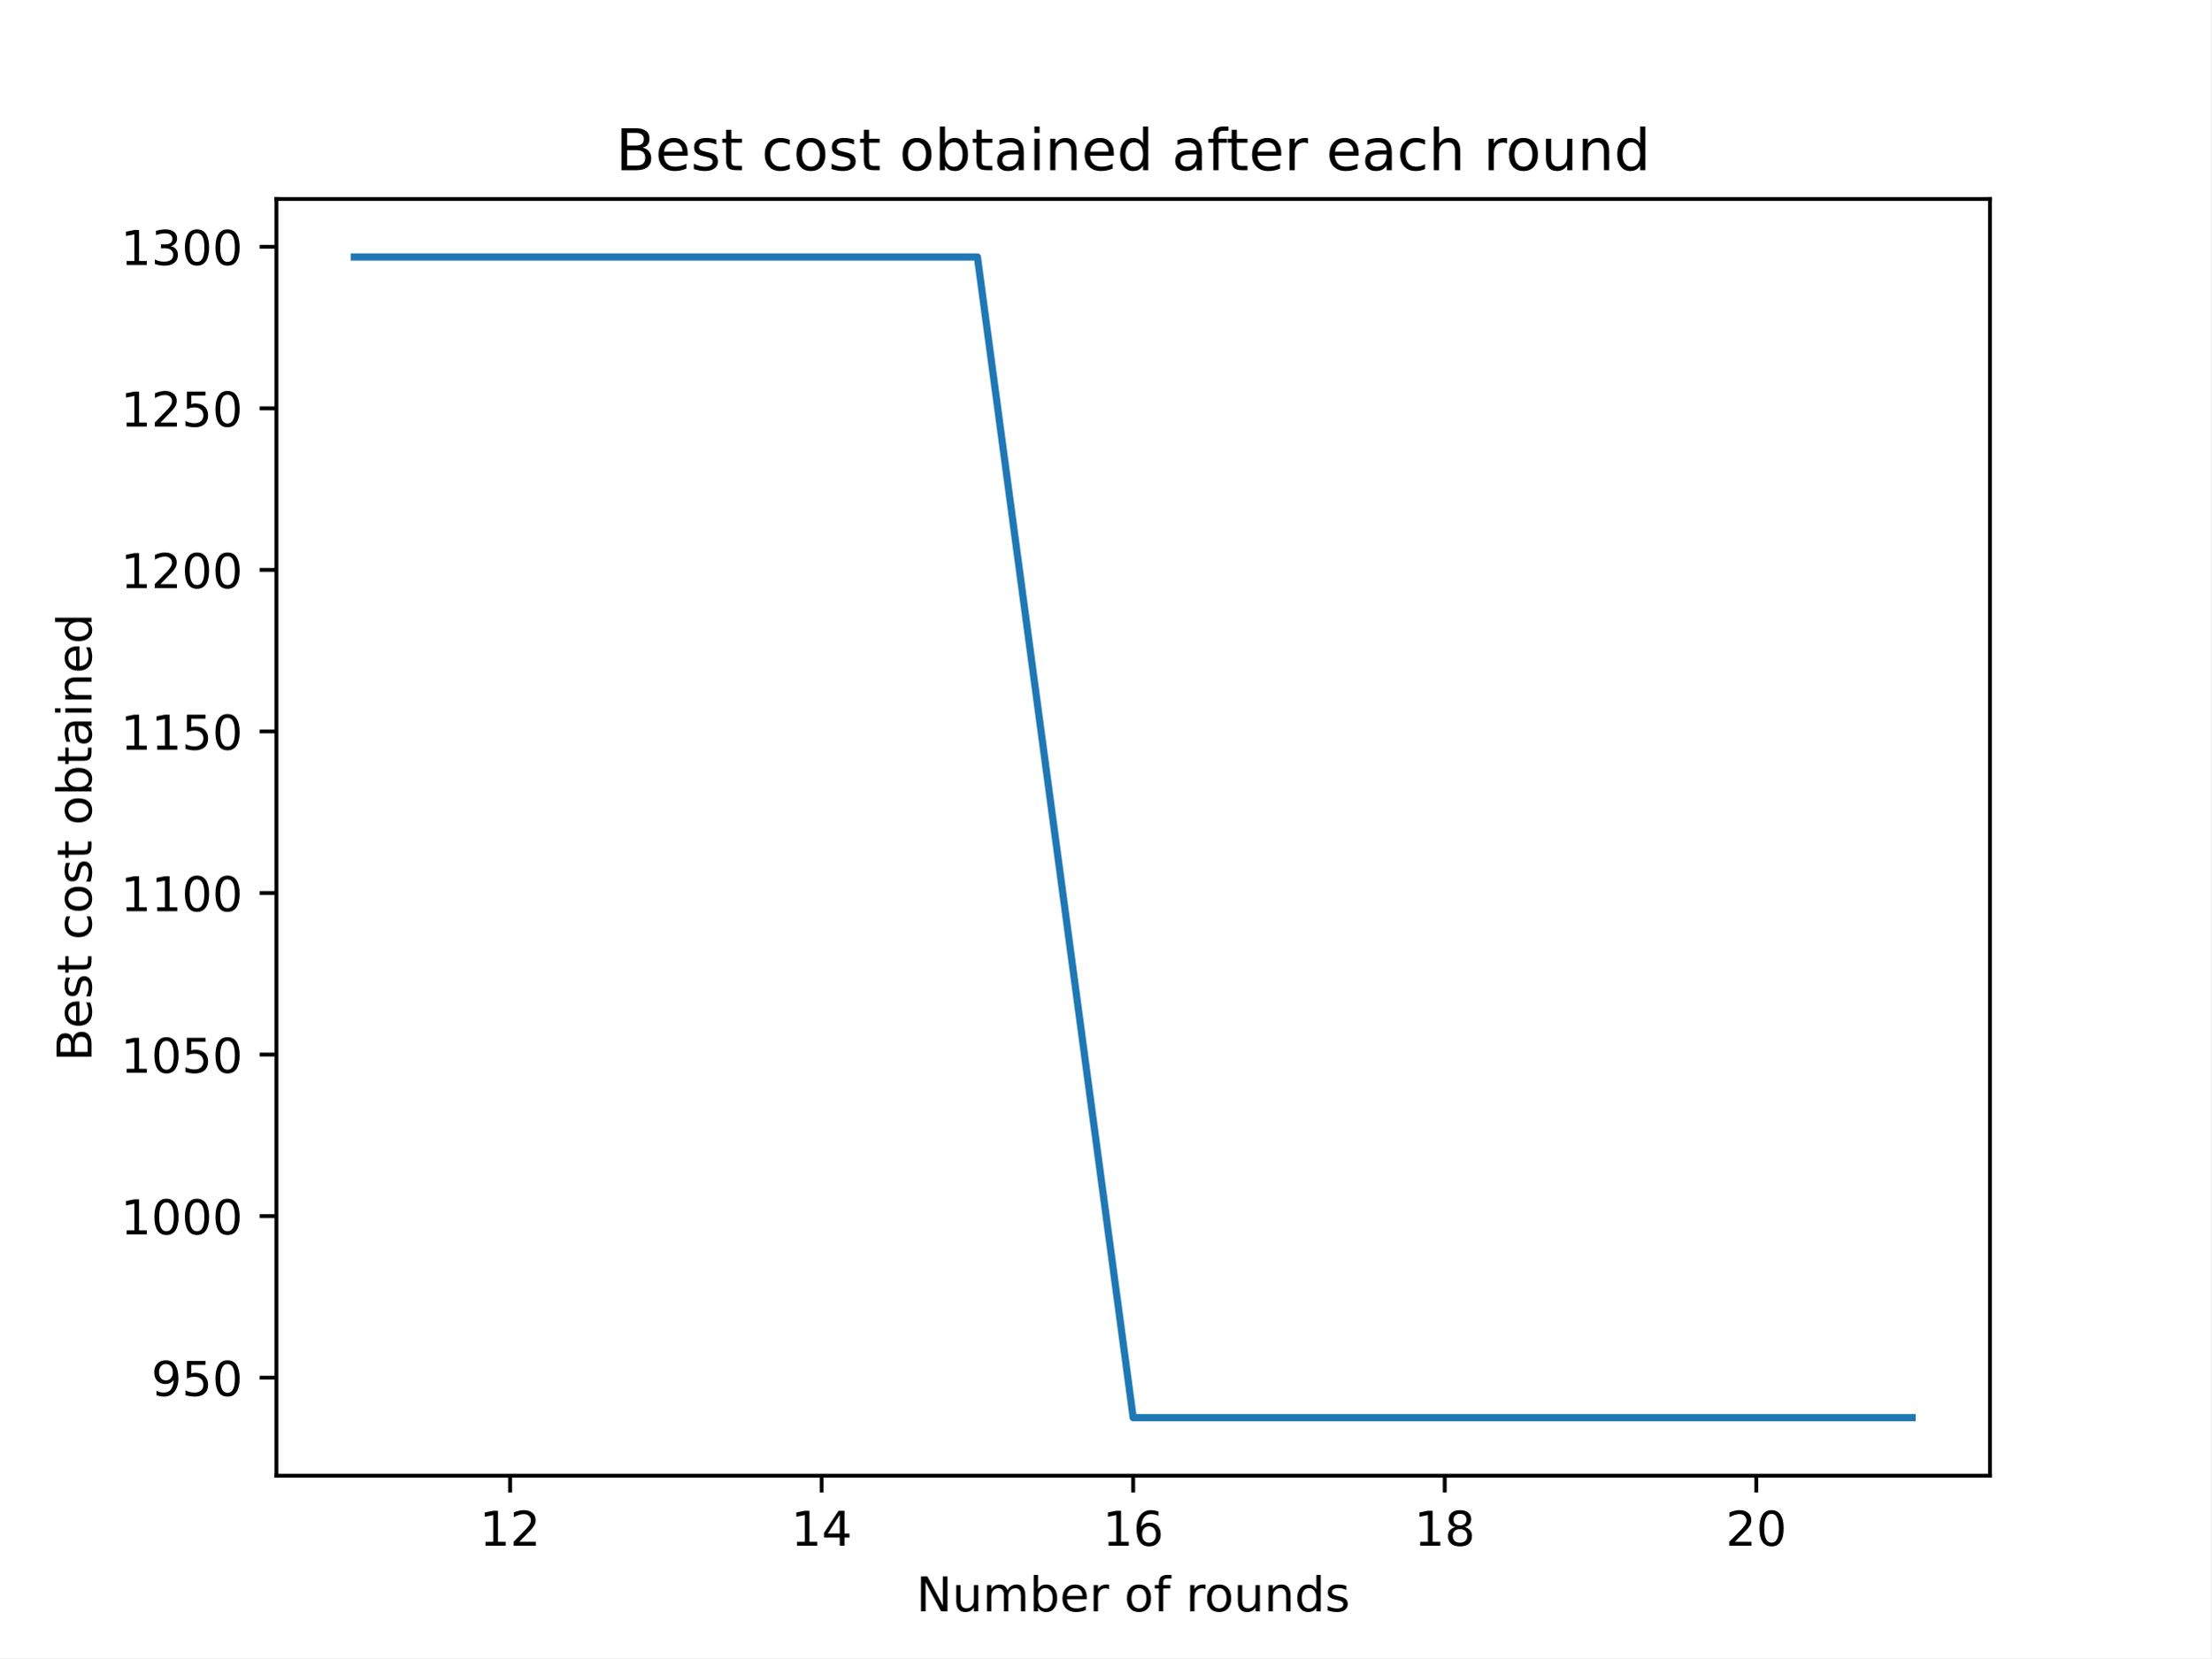
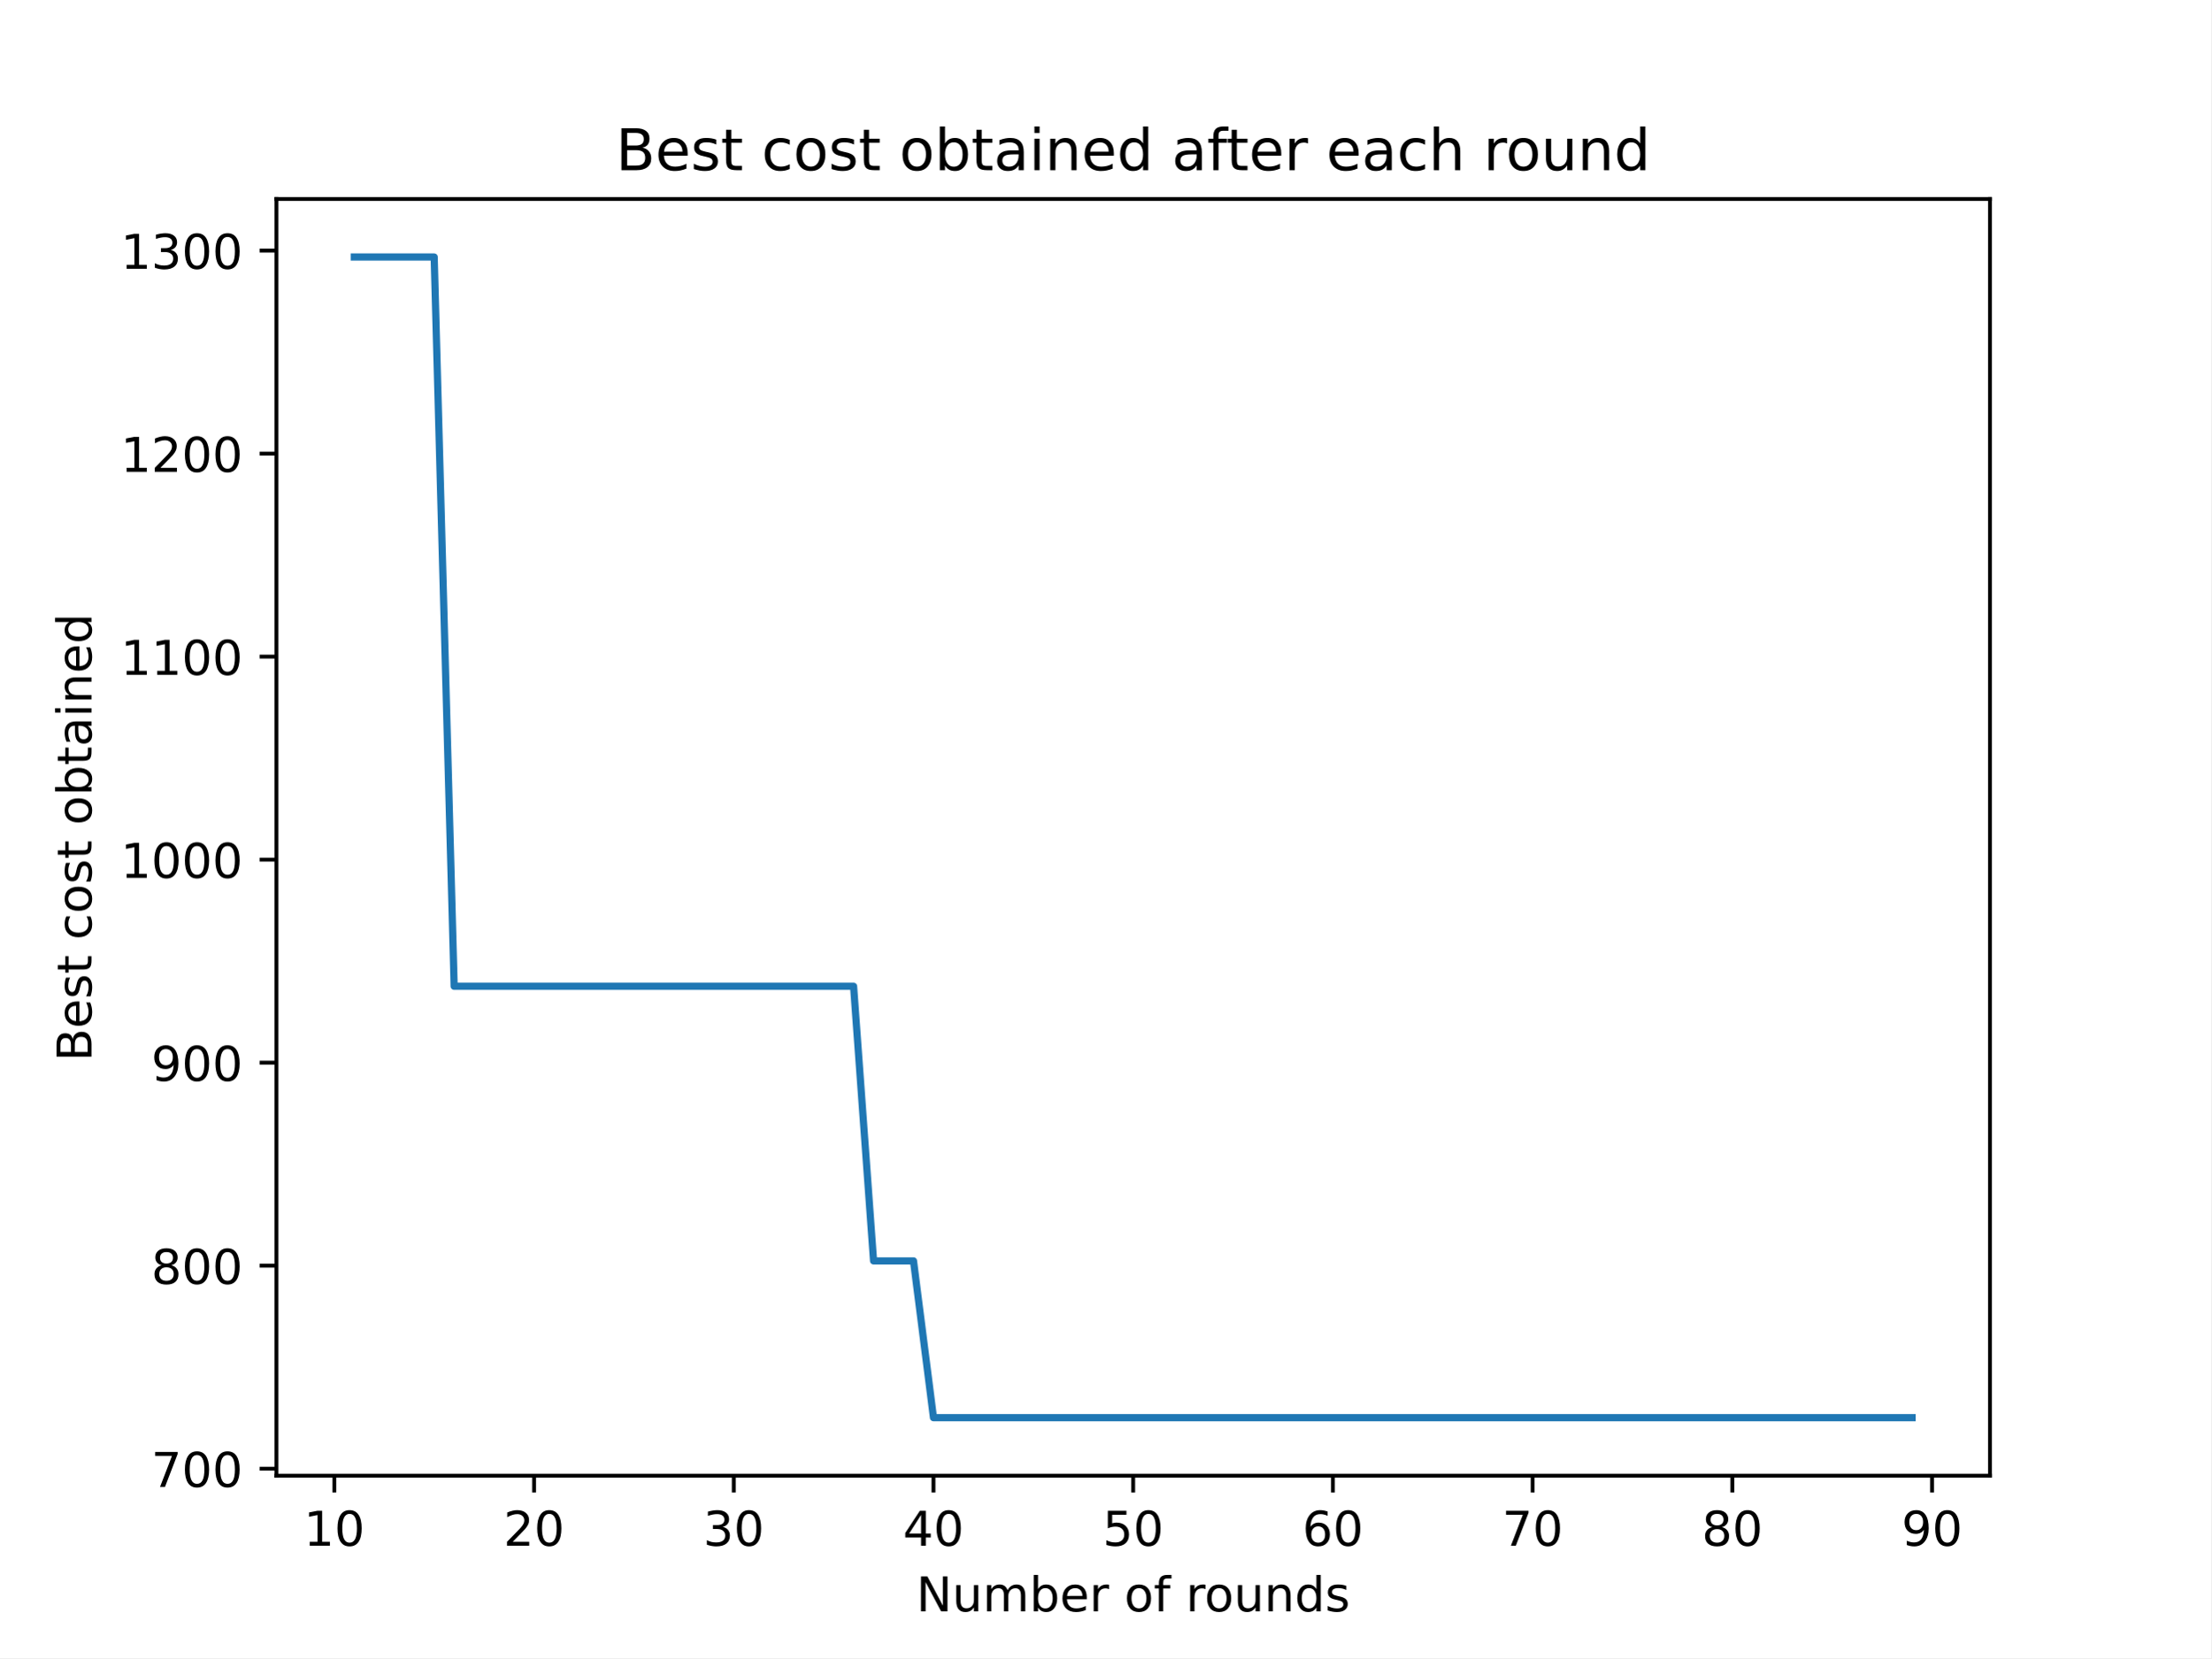
<svg xmlns="http://www.w3.org/2000/svg" xmlns:xlink="http://www.w3.org/1999/xlink" height="345.6pt" version="1.1" viewBox="0 0 460.8 345.6" width="460.8pt">
  <defs>
    <style type="text/css">*{stroke-linecap:butt;stroke-linejoin:round;}</style>
  </defs>
  <g id="figure_1">
    <g id="patch_1">
      <path d="M 0 345.6  L 460.8 345.6  L 460.8 0  L 0 0  z " style="fill:#ffffff;" />
    </g>
    <g id="axes_1">
      <g id="patch_2">
        <path d="M 57.6 307.584  L 414.72 307.584  L 414.72 41.472  L 57.6 41.472  z " style="fill:#ffffff;" />
      </g>
      <g id="matplotlib.axis_1">
        <g id="xtick_1">
          <g id="line2d_1">
            <defs>
-               <path d="M 0 0  L 0 3.5  " id="mdb163d922f" style="stroke:#000000;stroke-width:0.8;" />
+               <path d="M 0 0  L 0 3.5  " id="mf03b9553fa" style="stroke:#000000;stroke-width:0.8;" />
            </defs>
            <g>
-               <use style="stroke:#000000;stroke-width:0.8;" x="106.298" xlink:href="#mdb163d922f" y="307.584" />
+               <use style="stroke:#000000;stroke-width:0.8;" x="69.67" xlink:href="#mf03b9553fa" y="307.584" />
            </g>
          </g>
          <g id="text_1">
-             <g transform="translate(99.93568 322.1824)scale(0.1 -0.1)">
+             <g transform="translate(63.30799 322.1824)scale(0.1 -0.1)">
              <defs>
                <path d="M 12.406 8.297  L 28.516 8.297  L 28.516 63.922  L 10.984 60.406  L 10.984 69.391  L 28.422 72.906  L 38.281 72.906  L 38.281 8.297  L 54.391 8.297  L 54.391 0  L 12.406 0  z " id="DejaVuSans-49" />
-                 <path d="M 19.188 8.297  L 53.609 8.297  L 53.609 0  L 7.328 0  L 7.328 8.297  Q 12.938 14.109 22.625 23.891  Q 32.328 33.688 34.812 36.531  Q 39.547 41.844 41.422 45.531  Q 43.312 49.219 43.312 52.781  Q 43.312 58.594 39.234 62.25  Q 35.156 65.922 28.609 65.922  Q 23.969 65.922 18.812 64.312  Q 13.672 62.703 7.812 59.422  L 7.812 69.391  Q 13.766 71.781 18.938 73  Q 24.125 74.219 28.422 74.219  Q 39.75 74.219 46.484 68.547  Q 53.219 62.891 53.219 53.422  Q 53.219 48.922 51.531 44.891  Q 49.859 40.875 45.406 35.406  Q 44.188 33.984 37.641 27.219  Q 31.109 20.453 19.188 8.297  z " id="DejaVuSans-50" />
-               </defs>
-               <use xlink:href="#DejaVuSans-49" />
-               <use x="63.623" xlink:href="#DejaVuSans-50" />
+                 <path d="M 31.781 66.406  Q 24.172 66.406 20.328 58.906  Q 16.5 51.422 16.5 36.375  Q 16.5 21.391 20.328 13.891  Q 24.172 6.391 31.781 6.391  Q 39.453 6.391 43.281 13.891  Q 47.125 21.391 47.125 36.375  Q 47.125 51.422 43.281 58.906  Q 39.453 66.406 31.781 66.406  z M 31.781 74.219  Q 44.047 74.219 50.516 64.516  Q 56.984 54.828 56.984 36.375  Q 56.984 17.969 50.516 8.266  Q 44.047 -1.422 31.781 -1.422  Q 19.531 -1.422 13.062 8.266  Q 6.594 17.969 6.594 36.375  Q 6.594 54.828 13.062 64.516  Q 19.531 74.219 31.781 74.219  z " id="DejaVuSans-48" />
+               </defs>
+               <use xlink:href="#DejaVuSans-49" />
+               <use x="63.623" xlink:href="#DejaVuSans-48" />
            </g>
          </g>
        </g>
        <g id="xtick_2">
          <g id="line2d_2">
            <g>
-               <use style="stroke:#000000;stroke-width:0.8;" x="171.229" xlink:href="#mdb163d922f" y="307.584" />
+               <use style="stroke:#000000;stroke-width:0.8;" x="111.293" xlink:href="#mf03b9553fa" y="307.584" />
            </g>
          </g>
          <g id="text_2">
-             <g transform="translate(164.8666 322.1824)scale(0.1 -0.1)">
-               <defs>
-                 <path d="M 37.797 64.312  L 12.891 25.391  L 37.797 25.391  z M 35.203 72.906  L 47.609 72.906  L 47.609 25.391  L 58.016 25.391  L 58.016 17.188  L 47.609 17.188  L 47.609 0  L 37.797 0  L 37.797 17.188  L 4.891 17.188  L 4.891 26.703  z " id="DejaVuSans-52" />
-               </defs>
-               <use xlink:href="#DejaVuSans-49" />
-               <use x="63.623" xlink:href="#DejaVuSans-52" />
+             <g transform="translate(104.9304 322.1824)scale(0.1 -0.1)">
+               <defs>
+                 <path d="M 19.188 8.297  L 53.609 8.297  L 53.609 0  L 7.328 0  L 7.328 8.297  Q 12.938 14.109 22.625 23.891  Q 32.328 33.688 34.812 36.531  Q 39.547 41.844 41.422 45.531  Q 43.312 49.219 43.312 52.781  Q 43.312 58.594 39.234 62.25  Q 35.156 65.922 28.609 65.922  Q 23.969 65.922 18.812 64.312  Q 13.672 62.703 7.812 59.422  L 7.812 69.391  Q 13.766 71.781 18.938 73  Q 24.125 74.219 28.422 74.219  Q 39.75 74.219 46.484 68.547  Q 53.219 62.891 53.219 53.422  Q 53.219 48.922 51.531 44.891  Q 49.859 40.875 45.406 35.406  Q 44.188 33.984 37.641 27.219  Q 31.109 20.453 19.188 8.297  z " id="DejaVuSans-50" />
+               </defs>
+               <use xlink:href="#DejaVuSans-50" />
+               <use x="63.623" xlink:href="#DejaVuSans-48" />
            </g>
          </g>
        </g>
        <g id="xtick_3">
          <g id="line2d_3">
            <g>
-               <use style="stroke:#000000;stroke-width:0.8;" x="236.16" xlink:href="#mdb163d922f" y="307.584" />
+               <use style="stroke:#000000;stroke-width:0.8;" x="152.915" xlink:href="#mf03b9553fa" y="307.584" />
            </g>
          </g>
          <g id="text_3">
-             <g transform="translate(229.7975 322.1824)scale(0.1 -0.1)">
-               <defs>
-                 <path d="M 33.016 40.375  Q 26.375 40.375 22.484 35.828  Q 18.609 31.297 18.609 23.391  Q 18.609 15.531 22.484 10.953  Q 26.375 6.391 33.016 6.391  Q 39.656 6.391 43.531 10.953  Q 47.406 15.531 47.406 23.391  Q 47.406 31.297 43.531 35.828  Q 39.656 40.375 33.016 40.375  z M 52.594 71.297  L 52.594 62.312  Q 48.875 64.062 45.094 64.984  Q 41.312 65.922 37.594 65.922  Q 27.828 65.922 22.672 59.328  Q 17.531 52.734 16.797 39.406  Q 19.672 43.656 24.016 45.922  Q 28.375 48.188 33.594 48.188  Q 44.578 48.188 50.953 41.516  Q 57.328 34.859 57.328 23.391  Q 57.328 12.156 50.688 5.359  Q 44.047 -1.422 33.016 -1.422  Q 20.359 -1.422 13.672 8.266  Q 6.984 17.969 6.984 36.375  Q 6.984 53.656 15.188 63.938  Q 23.391 74.219 37.203 74.219  Q 40.922 74.219 44.703 73.484  Q 48.484 72.75 52.594 71.297  z " id="DejaVuSans-54" />
-               </defs>
-               <use xlink:href="#DejaVuSans-49" />
-               <use x="63.623" xlink:href="#DejaVuSans-54" />
+             <g transform="translate(146.5527 322.1824)scale(0.1 -0.1)">
+               <defs>
+                 <path d="M 40.578 39.312  Q 47.656 37.797 51.625 33  Q 55.609 28.219 55.609 21.188  Q 55.609 10.406 48.188 4.484  Q 40.766 -1.422 27.094 -1.422  Q 22.516 -1.422 17.656 -0.516  Q 12.797 0.391 7.625 2.203  L 7.625 11.719  Q 11.719 9.328 16.594 8.109  Q 21.484 6.891 26.812 6.891  Q 36.078 6.891 40.938 10.547  Q 45.797 14.203 45.797 21.188  Q 45.797 27.641 41.281 31.266  Q 36.766 34.906 28.719 34.906  L 20.219 34.906  L 20.219 43.016  L 29.109 43.016  Q 36.375 43.016 40.234 45.922  Q 44.094 48.828 44.094 54.297  Q 44.094 59.906 40.109 62.906  Q 36.141 65.922 28.719 65.922  Q 24.656 65.922 20.016 65.031  Q 15.375 64.156 9.812 62.312  L 9.812 71.094  Q 15.438 72.656 20.344 73.438  Q 25.25 74.219 29.594 74.219  Q 40.828 74.219 47.359 69.109  Q 53.906 64.016 53.906 55.328  Q 53.906 49.266 50.438 45.094  Q 46.969 40.922 40.578 39.312  z " id="DejaVuSans-51" />
+               </defs>
+               <use xlink:href="#DejaVuSans-51" />
+               <use x="63.623" xlink:href="#DejaVuSans-48" />
            </g>
          </g>
        </g>
        <g id="xtick_4">
          <g id="line2d_4">
            <g>
-               <use style="stroke:#000000;stroke-width:0.8;" x="301.091" xlink:href="#mdb163d922f" y="307.584" />
+               <use style="stroke:#000000;stroke-width:0.8;" x="194.538" xlink:href="#mf03b9553fa" y="307.584" />
            </g>
          </g>
          <g id="text_4">
-             <g transform="translate(294.7284 322.1824)scale(0.1 -0.1)">
-               <defs>
-                 <path d="M 31.781 34.625  Q 24.75 34.625 20.719 30.859  Q 16.703 27.094 16.703 20.516  Q 16.703 13.922 20.719 10.156  Q 24.75 6.391 31.781 6.391  Q 38.812 6.391 42.859 10.172  Q 46.922 13.969 46.922 20.516  Q 46.922 27.094 42.891 30.859  Q 38.875 34.625 31.781 34.625  z M 21.922 38.812  Q 15.578 40.375 12.031 44.719  Q 8.5 49.078 8.5 55.328  Q 8.5 64.062 14.719 69.141  Q 20.953 74.219 31.781 74.219  Q 42.672 74.219 48.875 69.141  Q 55.078 64.062 55.078 55.328  Q 55.078 49.078 51.531 44.719  Q 48 40.375 41.703 38.812  Q 48.828 37.156 52.797 32.312  Q 56.781 27.484 56.781 20.516  Q 56.781 9.906 50.312 4.234  Q 43.844 -1.422 31.781 -1.422  Q 19.734 -1.422 13.25 4.234  Q 6.781 9.906 6.781 20.516  Q 6.781 27.484 10.781 32.312  Q 14.797 37.156 21.922 38.812  z M 18.312 54.391  Q 18.312 48.734 21.844 45.562  Q 25.391 42.391 31.781 42.391  Q 38.141 42.391 41.719 45.562  Q 45.312 48.734 45.312 54.391  Q 45.312 60.062 41.719 63.234  Q 38.141 66.406 31.781 66.406  Q 25.391 66.406 21.844 63.234  Q 18.312 60.062 18.312 54.391  z " id="DejaVuSans-56" />
-               </defs>
-               <use xlink:href="#DejaVuSans-49" />
-               <use x="63.623" xlink:href="#DejaVuSans-56" />
+             <g transform="translate(188.1751 322.1824)scale(0.1 -0.1)">
+               <defs>
+                 <path d="M 37.797 64.312  L 12.891 25.391  L 37.797 25.391  z M 35.203 72.906  L 47.609 72.906  L 47.609 25.391  L 58.016 25.391  L 58.016 17.188  L 47.609 17.188  L 47.609 0  L 37.797 0  L 37.797 17.188  L 4.891 17.188  L 4.891 26.703  z " id="DejaVuSans-52" />
+               </defs>
+               <use xlink:href="#DejaVuSans-52" />
+               <use x="63.623" xlink:href="#DejaVuSans-48" />
            </g>
          </g>
        </g>
        <g id="xtick_5">
          <g id="line2d_5">
            <g>
-               <use style="stroke:#000000;stroke-width:0.8;" x="366.022" xlink:href="#mdb163d922f" y="307.584" />
+               <use style="stroke:#000000;stroke-width:0.8;" x="236.16" xlink:href="#mf03b9553fa" y="307.584" />
            </g>
          </g>
          <g id="text_5">
-             <g transform="translate(359.6593 322.1824)scale(0.1 -0.1)">
-               <defs>
-                 <path d="M 31.781 66.406  Q 24.172 66.406 20.328 58.906  Q 16.5 51.422 16.5 36.375  Q 16.5 21.391 20.328 13.891  Q 24.172 6.391 31.781 6.391  Q 39.453 6.391 43.281 13.891  Q 47.125 21.391 47.125 36.375  Q 47.125 51.422 43.281 58.906  Q 39.453 66.406 31.781 66.406  z M 31.781 74.219  Q 44.047 74.219 50.516 64.516  Q 56.984 54.828 56.984 36.375  Q 56.984 17.969 50.516 8.266  Q 44.047 -1.422 31.781 -1.422  Q 19.531 -1.422 13.062 8.266  Q 6.594 17.969 6.594 36.375  Q 6.594 54.828 13.062 64.516  Q 19.531 74.219 31.781 74.219  z " id="DejaVuSans-48" />
-               </defs>
-               <use xlink:href="#DejaVuSans-50" />
-               <use x="63.623" xlink:href="#DejaVuSans-48" />
-             </g>
-           </g>
-         </g>
-         <g id="text_6">
+             <g transform="translate(229.7975 322.1824)scale(0.1 -0.1)">
+               <defs>
+                 <path d="M 10.797 72.906  L 49.516 72.906  L 49.516 64.594  L 19.828 64.594  L 19.828 46.734  Q 21.969 47.469 24.109 47.828  Q 26.266 48.188 28.422 48.188  Q 40.625 48.188 47.75 41.5  Q 54.891 34.812 54.891 23.391  Q 54.891 11.625 47.562 5.094  Q 40.234 -1.422 26.906 -1.422  Q 22.312 -1.422 17.547 -0.641  Q 12.797 0.141 7.719 1.703  L 7.719 11.625  Q 12.109 9.234 16.797 8.062  Q 21.484 6.891 26.703 6.891  Q 35.156 6.891 40.078 11.328  Q 45.016 15.766 45.016 23.391  Q 45.016 31 40.078 35.438  Q 35.156 39.891 26.703 39.891  Q 22.75 39.891 18.812 39.016  Q 14.891 38.141 10.797 36.281  z " id="DejaVuSans-53" />
+               </defs>
+               <use xlink:href="#DejaVuSans-53" />
+               <use x="63.623" xlink:href="#DejaVuSans-48" />
+             </g>
+           </g>
+         </g>
+         <g id="xtick_6">
+           <g id="line2d_6">
+             <g>
+               <use style="stroke:#000000;stroke-width:0.8;" x="277.782" xlink:href="#mf03b9553fa" y="307.584" />
+             </g>
+           </g>
+           <g id="text_6">
+             <g transform="translate(271.4199 322.1824)scale(0.1 -0.1)">
+               <defs>
+                 <path d="M 33.016 40.375  Q 26.375 40.375 22.484 35.828  Q 18.609 31.297 18.609 23.391  Q 18.609 15.531 22.484 10.953  Q 26.375 6.391 33.016 6.391  Q 39.656 6.391 43.531 10.953  Q 47.406 15.531 47.406 23.391  Q 47.406 31.297 43.531 35.828  Q 39.656 40.375 33.016 40.375  z M 52.594 71.297  L 52.594 62.312  Q 48.875 64.062 45.094 64.984  Q 41.312 65.922 37.594 65.922  Q 27.828 65.922 22.672 59.328  Q 17.531 52.734 16.797 39.406  Q 19.672 43.656 24.016 45.922  Q 28.375 48.188 33.594 48.188  Q 44.578 48.188 50.953 41.516  Q 57.328 34.859 57.328 23.391  Q 57.328 12.156 50.688 5.359  Q 44.047 -1.422 33.016 -1.422  Q 20.359 -1.422 13.672 8.266  Q 6.984 17.969 6.984 36.375  Q 6.984 53.656 15.188 63.938  Q 23.391 74.219 37.203 74.219  Q 40.922 74.219 44.703 73.484  Q 48.484 72.75 52.594 71.297  z " id="DejaVuSans-54" />
+               </defs>
+               <use xlink:href="#DejaVuSans-54" />
+               <use x="63.623" xlink:href="#DejaVuSans-48" />
+             </g>
+           </g>
+         </g>
+         <g id="xtick_7">
+           <g id="line2d_7">
+             <g>
+               <use style="stroke:#000000;stroke-width:0.8;" x="319.405" xlink:href="#mf03b9553fa" y="307.584" />
+             </g>
+           </g>
+           <g id="text_7">
+             <g transform="translate(313.0423 322.1824)scale(0.1 -0.1)">
+               <defs>
+                 <path d="M 8.203 72.906  L 55.078 72.906  L 55.078 68.703  L 28.609 0  L 18.312 0  L 43.219 64.594  L 8.203 64.594  z " id="DejaVuSans-55" />
+               </defs>
+               <use xlink:href="#DejaVuSans-55" />
+               <use x="63.623" xlink:href="#DejaVuSans-48" />
+             </g>
+           </g>
+         </g>
+         <g id="xtick_8">
+           <g id="line2d_8">
+             <g>
+               <use style="stroke:#000000;stroke-width:0.8;" x="361.027" xlink:href="#mf03b9553fa" y="307.584" />
+             </g>
+           </g>
+           <g id="text_8">
+             <g transform="translate(354.6646 322.1824)scale(0.1 -0.1)">
+               <defs>
+                 <path d="M 31.781 34.625  Q 24.75 34.625 20.719 30.859  Q 16.703 27.094 16.703 20.516  Q 16.703 13.922 20.719 10.156  Q 24.75 6.391 31.781 6.391  Q 38.812 6.391 42.859 10.172  Q 46.922 13.969 46.922 20.516  Q 46.922 27.094 42.891 30.859  Q 38.875 34.625 31.781 34.625  z M 21.922 38.812  Q 15.578 40.375 12.031 44.719  Q 8.5 49.078 8.5 55.328  Q 8.5 64.062 14.719 69.141  Q 20.953 74.219 31.781 74.219  Q 42.672 74.219 48.875 69.141  Q 55.078 64.062 55.078 55.328  Q 55.078 49.078 51.531 44.719  Q 48 40.375 41.703 38.812  Q 48.828 37.156 52.797 32.312  Q 56.781 27.484 56.781 20.516  Q 56.781 9.906 50.312 4.234  Q 43.844 -1.422 31.781 -1.422  Q 19.734 -1.422 13.25 4.234  Q 6.781 9.906 6.781 20.516  Q 6.781 27.484 10.781 32.312  Q 14.797 37.156 21.922 38.812  z M 18.312 54.391  Q 18.312 48.734 21.844 45.562  Q 25.391 42.391 31.781 42.391  Q 38.141 42.391 41.719 45.562  Q 45.312 48.734 45.312 54.391  Q 45.312 60.062 41.719 63.234  Q 38.141 66.406 31.781 66.406  Q 25.391 66.406 21.844 63.234  Q 18.312 60.062 18.312 54.391  z " id="DejaVuSans-56" />
+               </defs>
+               <use xlink:href="#DejaVuSans-56" />
+               <use x="63.623" xlink:href="#DejaVuSans-48" />
+             </g>
+           </g>
+         </g>
+         <g id="xtick_9">
+           <g id="line2d_9">
+             <g>
+               <use style="stroke:#000000;stroke-width:0.8;" x="402.65" xlink:href="#mf03b9553fa" y="307.584" />
+             </g>
+           </g>
+           <g id="text_9">
+             <g transform="translate(396.287 322.1824)scale(0.1 -0.1)">
+               <defs>
+                 <path d="M 10.984 1.516  L 10.984 10.5  Q 14.703 8.734 18.5 7.812  Q 22.312 6.891 25.984 6.891  Q 35.75 6.891 40.891 13.453  Q 46.047 20.016 46.781 33.406  Q 43.953 29.203 39.594 26.953  Q 35.25 24.703 29.984 24.703  Q 19.047 24.703 12.672 31.312  Q 6.297 37.938 6.297 49.422  Q 6.297 60.641 12.938 67.422  Q 19.578 74.219 30.609 74.219  Q 43.266 74.219 49.922 64.516  Q 56.594 54.828 56.594 36.375  Q 56.594 19.141 48.406 8.859  Q 40.234 -1.422 26.422 -1.422  Q 22.703 -1.422 18.891 -0.688  Q 15.094 0.047 10.984 1.516  z M 30.609 32.422  Q 37.25 32.422 41.125 36.953  Q 45.016 41.5 45.016 49.422  Q 45.016 57.281 41.125 61.844  Q 37.25 66.406 30.609 66.406  Q 23.969 66.406 20.094 61.844  Q 16.219 57.281 16.219 49.422  Q 16.219 41.5 20.094 36.953  Q 23.969 32.422 30.609 32.422  z " id="DejaVuSans-57" />
+               </defs>
+               <use xlink:href="#DejaVuSans-57" />
+               <use x="63.623" xlink:href="#DejaVuSans-48" />
+             </g>
+           </g>
+         </g>
+         <g id="text_10">
          <g transform="translate(190.9577 335.8606)scale(0.1 -0.1)">
            <defs>
              <path d="M 9.812 72.906  L 23.094 72.906  L 55.422 11.922  L 55.422 72.906  L 64.984 72.906  L 64.984 0  L 51.703 0  L 19.391 60.984  L 19.391 0  L 9.812 0  z " id="DejaVuSans-78" />
              <path d="M 8.5 21.578  L 8.5 54.688  L 17.484 54.688  L 17.484 21.922  Q 17.484 14.156 20.5 10.266  Q 23.531 6.391 29.594 6.391  Q 36.859 6.391 41.078 11.031  Q 45.312 15.672 45.312 23.688  L 45.312 54.688  L 54.297 54.688  L 54.297 0  L 45.312 0  L 45.312 8.406  Q 42.047 3.422 37.719 1  Q 33.406 -1.422 27.688 -1.422  Q 18.266 -1.422 13.375 4.438  Q 8.5 10.297 8.5 21.578  z M 31.109 56  z " id="DejaVuSans-117" />
              <path d="M 52 44.188  Q 55.375 50.25 60.062 53.125  Q 64.75 56 71.094 56  Q 79.641 56 84.281 50.016  Q 88.922 44.047 88.922 33.016  L 88.922 0  L 79.891 0  L 79.891 32.719  Q 79.891 40.578 77.094 44.375  Q 74.312 48.188 68.609 48.188  Q 61.625 48.188 57.562 43.547  Q 53.516 38.922 53.516 30.906  L 53.516 0  L 44.484 0  L 44.484 32.719  Q 44.484 40.625 41.703 44.406  Q 38.922 48.188 33.109 48.188  Q 26.219 48.188 22.156 43.531  Q 18.109 38.875 18.109 30.906  L 18.109 0  L 9.078 0  L 9.078 54.688  L 18.109 54.688  L 18.109 46.188  Q 21.188 51.219 25.484 53.609  Q 29.781 56 35.688 56  Q 41.656 56 45.828 52.969  Q 50 49.953 52 44.188  z " id="DejaVuSans-109" />
              <path d="M 48.688 27.297  Q 48.688 37.203 44.609 42.844  Q 40.531 48.484 33.406 48.484  Q 26.266 48.484 22.188 42.844  Q 18.109 37.203 18.109 27.297  Q 18.109 17.391 22.188 11.75  Q 26.266 6.109 33.406 6.109  Q 40.531 6.109 44.609 11.75  Q 48.688 17.391 48.688 27.297  z M 18.109 46.391  Q 20.953 51.266 25.266 53.625  Q 29.594 56 35.594 56  Q 45.562 56 51.781 48.094  Q 58.016 40.188 58.016 27.297  Q 58.016 14.406 51.781 6.484  Q 45.562 -1.422 35.594 -1.422  Q 29.594 -1.422 25.266 0.953  Q 20.953 3.328 18.109 8.203  L 18.109 0  L 9.078 0  L 9.078 75.984  L 18.109 75.984  z " id="DejaVuSans-98" />
              <path d="M 56.203 29.594  L 56.203 25.203  L 14.891 25.203  Q 15.484 15.922 20.484 11.062  Q 25.484 6.203 34.422 6.203  Q 39.594 6.203 44.453 7.469  Q 49.312 8.734 54.109 11.281  L 54.109 2.781  Q 49.266 0.734 44.188 -0.344  Q 39.109 -1.422 33.891 -1.422  Q 20.797 -1.422 13.156 6.188  Q 5.516 13.812 5.516 26.812  Q 5.516 40.234 12.766 48.109  Q 20.016 56 32.328 56  Q 43.359 56 49.781 48.891  Q 56.203 41.797 56.203 29.594  z M 47.219 32.234  Q 47.125 39.594 43.094 43.984  Q 39.062 48.391 32.422 48.391  Q 24.906 48.391 20.391 44.141  Q 15.875 39.891 15.188 32.172  z " id="DejaVuSans-101" />
              <path d="M 41.109 46.297  Q 39.594 47.172 37.812 47.578  Q 36.031 48 33.891 48  Q 26.266 48 22.188 43.047  Q 18.109 38.094 18.109 28.812  L 18.109 0  L 9.078 0  L 9.078 54.688  L 18.109 54.688  L 18.109 46.188  Q 20.953 51.172 25.484 53.578  Q 30.031 56 36.531 56  Q 37.453 56 38.578 55.875  Q 39.703 55.766 41.062 55.516  z " id="DejaVuSans-114" />
              <path id="DejaVuSans-32" />
              <path d="M 30.609 48.391  Q 23.391 48.391 19.188 42.75  Q 14.984 37.109 14.984 27.297  Q 14.984 17.484 19.156 11.844  Q 23.344 6.203 30.609 6.203  Q 37.797 6.203 41.984 11.859  Q 46.188 17.531 46.188 27.297  Q 46.188 37.016 41.984 42.703  Q 37.797 48.391 30.609 48.391  z M 30.609 56  Q 42.328 56 49.016 48.375  Q 55.719 40.766 55.719 27.297  Q 55.719 13.875 49.016 6.219  Q 42.328 -1.422 30.609 -1.422  Q 18.844 -1.422 12.172 6.219  Q 5.516 13.875 5.516 27.297  Q 5.516 40.766 12.172 48.375  Q 18.844 56 30.609 56  z " id="DejaVuSans-111" />
              <path d="M 37.109 75.984  L 37.109 68.5  L 28.516 68.5  Q 23.688 68.5 21.797 66.547  Q 19.922 64.594 19.922 59.516  L 19.922 54.688  L 34.719 54.688  L 34.719 47.703  L 19.922 47.703  L 19.922 0  L 10.891 0  L 10.891 47.703  L 2.297 47.703  L 2.297 54.688  L 10.891 54.688  L 10.891 58.5  Q 10.891 67.625 15.141 71.797  Q 19.391 75.984 28.609 75.984  z " id="DejaVuSans-102" />
              <path d="M 54.891 33.016  L 54.891 0  L 45.906 0  L 45.906 32.719  Q 45.906 40.484 42.875 44.328  Q 39.844 48.188 33.797 48.188  Q 26.516 48.188 22.312 43.547  Q 18.109 38.922 18.109 30.906  L 18.109 0  L 9.078 0  L 9.078 54.688  L 18.109 54.688  L 18.109 46.188  Q 21.344 51.125 25.703 53.562  Q 30.078 56 35.797 56  Q 45.219 56 50.047 50.172  Q 54.891 44.344 54.891 33.016  z " id="DejaVuSans-110" />
              <path d="M 45.406 46.391  L 45.406 75.984  L 54.391 75.984  L 54.391 0  L 45.406 0  L 45.406 8.203  Q 42.578 3.328 38.25 0.953  Q 33.938 -1.422 27.875 -1.422  Q 17.969 -1.422 11.734 6.484  Q 5.516 14.406 5.516 27.297  Q 5.516 40.188 11.734 48.094  Q 17.969 56 27.875 56  Q 33.938 56 38.25 53.625  Q 42.578 51.266 45.406 46.391  z M 14.797 27.297  Q 14.797 17.391 18.875 11.75  Q 22.953 6.109 30.078 6.109  Q 37.203 6.109 41.297 11.75  Q 45.406 17.391 45.406 27.297  Q 45.406 37.203 41.297 42.844  Q 37.203 48.484 30.078 48.484  Q 22.953 48.484 18.875 42.844  Q 14.797 37.203 14.797 27.297  z " id="DejaVuSans-100" />
              <path d="M 44.281 53.078  L 44.281 44.578  Q 40.484 46.531 36.375 47.5  Q 32.281 48.484 27.875 48.484  Q 21.188 48.484 17.844 46.438  Q 14.5 44.391 14.5 40.281  Q 14.5 37.156 16.891 35.375  Q 19.281 33.594 26.516 31.984  L 29.594 31.297  Q 39.156 29.25 43.188 25.516  Q 47.219 21.781 47.219 15.094  Q 47.219 7.469 41.188 3.016  Q 35.156 -1.422 24.609 -1.422  Q 20.219 -1.422 15.453 -0.562  Q 10.688 0.297 5.422 2  L 5.422 11.281  Q 10.406 8.688 15.234 7.391  Q 20.062 6.109 24.812 6.109  Q 31.156 6.109 34.562 8.281  Q 37.984 10.453 37.984 14.406  Q 37.984 18.062 35.516 20.016  Q 33.062 21.969 24.703 23.781  L 21.578 24.516  Q 13.234 26.266 9.516 29.906  Q 5.812 33.547 5.812 39.891  Q 5.812 47.609 11.281 51.797  Q 16.75 56 26.812 56  Q 31.781 56 36.172 55.266  Q 40.578 54.547 44.281 53.078  z " id="DejaVuSans-115" />
            </defs>
            <use xlink:href="#DejaVuSans-78" />
            <use x="74.805" xlink:href="#DejaVuSans-117" />
            <use x="138.184" xlink:href="#DejaVuSans-109" />
            <use x="235.596" xlink:href="#DejaVuSans-98" />
            <use x="299.072" xlink:href="#DejaVuSans-101" />
            <use x="360.596" xlink:href="#DejaVuSans-114" />
            <use x="401.709" xlink:href="#DejaVuSans-32" />
            <use x="433.496" xlink:href="#DejaVuSans-111" />
            <use x="494.678" xlink:href="#DejaVuSans-102" />
            <use x="529.883" xlink:href="#DejaVuSans-32" />
            <use x="561.67" xlink:href="#DejaVuSans-114" />
            <use x="600.533" xlink:href="#DejaVuSans-111" />
            <use x="661.715" xlink:href="#DejaVuSans-117" />
            <use x="725.094" xlink:href="#DejaVuSans-110" />
            <use x="788.473" xlink:href="#DejaVuSans-100" />
            <use x="851.949" xlink:href="#DejaVuSans-115" />
          </g>
        </g>
      </g>
      <g id="matplotlib.axis_2">
        <g id="ytick_1">
-           <g id="line2d_6">
+           <g id="line2d_10">
            <defs>
-               <path d="M 0 0  L -3.5 0  " id="me83a451800" style="stroke:#000000;stroke-width:0.8;" />
+               <path d="M 0 0  L -3.5 0  " id="m336be75568" style="stroke:#000000;stroke-width:0.8;" />
            </defs>
            <g>
-               <use style="stroke:#000000;stroke-width:0.8;" x="57.6" xlink:href="#me83a451800" y="287.157" />
-             </g>
-           </g>
-           <g id="text_7">
-             <g transform="translate(31.5125 290.9562)scale(0.1 -0.1)">
-               <defs>
-                 <path d="M 10.984 1.516  L 10.984 10.5  Q 14.703 8.734 18.5 7.812  Q 22.312 6.891 25.984 6.891  Q 35.75 6.891 40.891 13.453  Q 46.047 20.016 46.781 33.406  Q 43.953 29.203 39.594 26.953  Q 35.25 24.703 29.984 24.703  Q 19.047 24.703 12.672 31.312  Q 6.297 37.938 6.297 49.422  Q 6.297 60.641 12.938 67.422  Q 19.578 74.219 30.609 74.219  Q 43.266 74.219 49.922 64.516  Q 56.594 54.828 56.594 36.375  Q 56.594 19.141 48.406 8.859  Q 40.234 -1.422 26.422 -1.422  Q 22.703 -1.422 18.891 -0.688  Q 15.094 0.047 10.984 1.516  z M 30.609 32.422  Q 37.25 32.422 41.125 36.953  Q 45.016 41.5 45.016 49.422  Q 45.016 57.281 41.125 61.844  Q 37.25 66.406 30.609 66.406  Q 23.969 66.406 20.094 61.844  Q 16.219 57.281 16.219 49.422  Q 16.219 41.5 20.094 36.953  Q 23.969 32.422 30.609 32.422  z " id="DejaVuSans-57" />
-                 <path d="M 10.797 72.906  L 49.516 72.906  L 49.516 64.594  L 19.828 64.594  L 19.828 46.734  Q 21.969 47.469 24.109 47.828  Q 26.266 48.188 28.422 48.188  Q 40.625 48.188 47.75 41.5  Q 54.891 34.812 54.891 23.391  Q 54.891 11.625 47.562 5.094  Q 40.234 -1.422 26.906 -1.422  Q 22.312 -1.422 17.547 -0.641  Q 12.797 0.141 7.719 1.703  L 7.719 11.625  Q 12.109 9.234 16.797 8.062  Q 21.484 6.891 26.703 6.891  Q 35.156 6.891 40.078 11.328  Q 45.016 15.766 45.016 23.391  Q 45.016 31 40.078 35.438  Q 35.156 39.891 26.703 39.891  Q 22.75 39.891 18.812 39.016  Q 14.891 38.141 10.797 36.281  z " id="DejaVuSans-53" />
-               </defs>
+               <use style="stroke:#000000;stroke-width:0.8;" x="57.6" xlink:href="#m336be75568" y="306.126" />
+             </g>
+           </g>
+           <g id="text_11">
+             <g transform="translate(31.5125 309.9248)scale(0.1 -0.1)">
+               <use xlink:href="#DejaVuSans-55" />
+               <use x="63.623" xlink:href="#DejaVuSans-48" />
+               <use x="127.246" xlink:href="#DejaVuSans-48" />
+             </g>
+           </g>
+         </g>
+         <g id="ytick_2">
+           <g id="line2d_11">
+             <g>
+               <use style="stroke:#000000;stroke-width:0.8;" x="57.6" xlink:href="#m336be75568" y="263.808" />
+             </g>
+           </g>
+           <g id="text_12">
+             <g transform="translate(31.5125 267.6077)scale(0.1 -0.1)">
+               <use xlink:href="#DejaVuSans-56" />
+               <use x="63.623" xlink:href="#DejaVuSans-48" />
+               <use x="127.246" xlink:href="#DejaVuSans-48" />
+             </g>
+           </g>
+         </g>
+         <g id="ytick_3">
+           <g id="line2d_12">
+             <g>
+               <use style="stroke:#000000;stroke-width:0.8;" x="57.6" xlink:href="#m336be75568" y="221.491" />
+             </g>
+           </g>
+           <g id="text_13">
+             <g transform="translate(31.5125 225.2905)scale(0.1 -0.1)">
              <use xlink:href="#DejaVuSans-57" />
-               <use x="63.623" xlink:href="#DejaVuSans-53" />
-               <use x="127.246" xlink:href="#DejaVuSans-48" />
-             </g>
-           </g>
-         </g>
-         <g id="ytick_2">
-           <g id="line2d_7">
-             <g>
-               <use style="stroke:#000000;stroke-width:0.8;" x="57.6" xlink:href="#me83a451800" y="253.481" />
-             </g>
-           </g>
-           <g id="text_8">
-             <g transform="translate(25.15 257.2804)scale(0.1 -0.1)">
+               <use x="63.623" xlink:href="#DejaVuSans-48" />
+               <use x="127.246" xlink:href="#DejaVuSans-48" />
+             </g>
+           </g>
+         </g>
+         <g id="ytick_4">
+           <g id="line2d_13">
+             <g>
+               <use style="stroke:#000000;stroke-width:0.8;" x="57.6" xlink:href="#m336be75568" y="179.174" />
+             </g>
+           </g>
+           <g id="text_14">
+             <g transform="translate(25.15 182.9733)scale(0.1 -0.1)">
              <use xlink:href="#DejaVuSans-49" />
              <use x="63.623" xlink:href="#DejaVuSans-48" />
              <use x="127.246" xlink:href="#DejaVuSans-48" />
              <use x="190.869" xlink:href="#DejaVuSans-48" />
            </g>
          </g>
        </g>
-         <g id="ytick_3">
-           <g id="line2d_8">
-             <g>
-               <use style="stroke:#000000;stroke-width:0.8;" x="57.6" xlink:href="#me83a451800" y="219.805" />
-             </g>
-           </g>
-           <g id="text_9">
-             <g transform="translate(25.15 223.6047)scale(0.1 -0.1)">
-               <use xlink:href="#DejaVuSans-49" />
-               <use x="63.623" xlink:href="#DejaVuSans-48" />
-               <use x="127.246" xlink:href="#DejaVuSans-53" />
+         <g id="ytick_5">
+           <g id="line2d_14">
+             <g>
+               <use style="stroke:#000000;stroke-width:0.8;" x="57.6" xlink:href="#m336be75568" y="136.857" />
+             </g>
+           </g>
+           <g id="text_15">
+             <g transform="translate(25.15 140.6562)scale(0.1 -0.1)">
+               <use xlink:href="#DejaVuSans-49" />
+               <use x="63.623" xlink:href="#DejaVuSans-49" />
+               <use x="127.246" xlink:href="#DejaVuSans-48" />
              <use x="190.869" xlink:href="#DejaVuSans-48" />
            </g>
          </g>
        </g>
-         <g id="ytick_4">
-           <g id="line2d_9">
-             <g>
-               <use style="stroke:#000000;stroke-width:0.8;" x="57.6" xlink:href="#me83a451800" y="186.13" />
-             </g>
-           </g>
-           <g id="text_10">
-             <g transform="translate(25.15 189.9289)scale(0.1 -0.1)">
-               <use xlink:href="#DejaVuSans-49" />
-               <use x="63.623" xlink:href="#DejaVuSans-49" />
+         <g id="ytick_6">
+           <g id="line2d_15">
+             <g>
+               <use style="stroke:#000000;stroke-width:0.8;" x="57.6" xlink:href="#m336be75568" y="94.54" />
+             </g>
+           </g>
+           <g id="text_16">
+             <g transform="translate(25.15 98.33903)scale(0.1 -0.1)">
+               <use xlink:href="#DejaVuSans-49" />
+               <use x="63.623" xlink:href="#DejaVuSans-50" />
              <use x="127.246" xlink:href="#DejaVuSans-48" />
              <use x="190.869" xlink:href="#DejaVuSans-48" />
            </g>
          </g>
        </g>
-         <g id="ytick_5">
-           <g id="line2d_10">
-             <g>
-               <use style="stroke:#000000;stroke-width:0.8;" x="57.6" xlink:href="#me83a451800" y="152.454" />
-             </g>
-           </g>
-           <g id="text_11">
-             <g transform="translate(25.15 156.2532)scale(0.1 -0.1)">
-               <use xlink:href="#DejaVuSans-49" />
-               <use x="63.623" xlink:href="#DejaVuSans-49" />
-               <use x="127.246" xlink:href="#DejaVuSans-53" />
+         <g id="ytick_7">
+           <g id="line2d_16">
+             <g>
+               <use style="stroke:#000000;stroke-width:0.8;" x="57.6" xlink:href="#m336be75568" y="52.223" />
+             </g>
+           </g>
+           <g id="text_17">
+             <g transform="translate(25.15 56.02187)scale(0.1 -0.1)">
+               <use xlink:href="#DejaVuSans-49" />
+               <use x="63.623" xlink:href="#DejaVuSans-51" />
+               <use x="127.246" xlink:href="#DejaVuSans-48" />
              <use x="190.869" xlink:href="#DejaVuSans-48" />
            </g>
          </g>
        </g>
-         <g id="ytick_6">
-           <g id="line2d_11">
-             <g>
-               <use style="stroke:#000000;stroke-width:0.8;" x="57.6" xlink:href="#me83a451800" y="118.778" />
-             </g>
-           </g>
-           <g id="text_12">
-             <g transform="translate(25.15 122.5775)scale(0.1 -0.1)">
-               <use xlink:href="#DejaVuSans-49" />
-               <use x="63.623" xlink:href="#DejaVuSans-50" />
-               <use x="127.246" xlink:href="#DejaVuSans-48" />
-               <use x="190.869" xlink:href="#DejaVuSans-48" />
-             </g>
-           </g>
-         </g>
-         <g id="ytick_7">
-           <g id="line2d_12">
-             <g>
-               <use style="stroke:#000000;stroke-width:0.8;" x="57.6" xlink:href="#me83a451800" y="85.103" />
-             </g>
-           </g>
-           <g id="text_13">
-             <g transform="translate(25.15 88.90172)scale(0.1 -0.1)">
-               <use xlink:href="#DejaVuSans-49" />
-               <use x="63.623" xlink:href="#DejaVuSans-50" />
-               <use x="127.246" xlink:href="#DejaVuSans-53" />
-               <use x="190.869" xlink:href="#DejaVuSans-48" />
-             </g>
-           </g>
-         </g>
-         <g id="ytick_8">
-           <g id="line2d_13">
-             <g>
-               <use style="stroke:#000000;stroke-width:0.8;" x="57.6" xlink:href="#me83a451800" y="51.427" />
-             </g>
-           </g>
-           <g id="text_14">
-             <g transform="translate(25.15 55.22598)scale(0.1 -0.1)">
-               <defs>
-                 <path d="M 40.578 39.312  Q 47.656 37.797 51.625 33  Q 55.609 28.219 55.609 21.188  Q 55.609 10.406 48.188 4.484  Q 40.766 -1.422 27.094 -1.422  Q 22.516 -1.422 17.656 -0.516  Q 12.797 0.391 7.625 2.203  L 7.625 11.719  Q 11.719 9.328 16.594 8.109  Q 21.484 6.891 26.812 6.891  Q 36.078 6.891 40.938 10.547  Q 45.797 14.203 45.797 21.188  Q 45.797 27.641 41.281 31.266  Q 36.766 34.906 28.719 34.906  L 20.219 34.906  L 20.219 43.016  L 29.109 43.016  Q 36.375 43.016 40.234 45.922  Q 44.094 48.828 44.094 54.297  Q 44.094 59.906 40.109 62.906  Q 36.141 65.922 28.719 65.922  Q 24.656 65.922 20.016 65.031  Q 15.375 64.156 9.812 62.312  L 9.812 71.094  Q 15.438 72.656 20.344 73.438  Q 25.25 74.219 29.594 74.219  Q 40.828 74.219 47.359 69.109  Q 53.906 64.016 53.906 55.328  Q 53.906 49.266 50.438 45.094  Q 46.969 40.922 40.578 39.312  z " id="DejaVuSans-51" />
-               </defs>
-               <use xlink:href="#DejaVuSans-49" />
-               <use x="63.623" xlink:href="#DejaVuSans-51" />
-               <use x="127.246" xlink:href="#DejaVuSans-48" />
-               <use x="190.869" xlink:href="#DejaVuSans-48" />
-             </g>
-           </g>
-         </g>
-         <g id="text_15">
+         <g id="text_18">
          <g transform="translate(19.07031 221.2178)rotate(-90)scale(0.1 -0.1)">
            <defs>
              <path d="M 19.672 34.812  L 19.672 8.109  L 35.5 8.109  Q 43.453 8.109 47.281 11.406  Q 51.125 14.703 51.125 21.484  Q 51.125 28.328 47.281 31.562  Q 43.453 34.812 35.5 34.812  z M 19.672 64.797  L 19.672 42.828  L 34.281 42.828  Q 41.5 42.828 45.031 45.531  Q 48.578 48.25 48.578 53.812  Q 48.578 59.328 45.031 62.062  Q 41.5 64.797 34.281 64.797  z M 9.812 72.906  L 35.016 72.906  Q 46.297 72.906 52.391 68.219  Q 58.5 63.531 58.5 54.891  Q 58.5 48.188 55.375 44.234  Q 52.25 40.281 46.188 39.312  Q 53.469 37.75 57.5 32.781  Q 61.531 27.828 61.531 20.406  Q 61.531 10.641 54.891 5.312  Q 48.25 0 35.984 0  L 9.812 0  z " id="DejaVuSans-66" />
              <path d="M 18.312 70.219  L 18.312 54.688  L 36.812 54.688  L 36.812 47.703  L 18.312 47.703  L 18.312 18.016  Q 18.312 11.328 20.141 9.422  Q 21.969 7.516 27.594 7.516  L 36.812 7.516  L 36.812 0  L 27.594 0  Q 17.188 0 13.234 3.875  Q 9.281 7.766 9.281 18.016  L 9.281 47.703  L 2.688 47.703  L 2.688 54.688  L 9.281 54.688  L 9.281 70.219  z " id="DejaVuSans-116" />
              <path d="M 48.781 52.594  L 48.781 44.188  Q 44.969 46.297 41.141 47.344  Q 37.312 48.391 33.406 48.391  Q 24.656 48.391 19.812 42.844  Q 14.984 37.312 14.984 27.297  Q 14.984 17.281 19.812 11.734  Q 24.656 6.203 33.406 6.203  Q 37.312 6.203 41.141 7.25  Q 44.969 8.297 48.781 10.406  L 48.781 2.094  Q 45.016 0.344 40.984 -0.531  Q 36.969 -1.422 32.422 -1.422  Q 20.062 -1.422 12.781 6.344  Q 5.516 14.109 5.516 27.297  Q 5.516 40.672 12.859 48.328  Q 20.219 56 33.016 56  Q 37.156 56 41.109 55.141  Q 45.062 54.297 48.781 52.594  z " id="DejaVuSans-99" />
              <path d="M 34.281 27.484  Q 23.391 27.484 19.188 25  Q 14.984 22.516 14.984 16.5  Q 14.984 11.719 18.141 8.906  Q 21.297 6.109 26.703 6.109  Q 34.188 6.109 38.703 11.406  Q 43.219 16.703 43.219 25.484  L 43.219 27.484  z M 52.203 31.203  L 52.203 0  L 43.219 0  L 43.219 8.297  Q 40.141 3.328 35.547 0.953  Q 30.953 -1.422 24.312 -1.422  Q 15.922 -1.422 10.953 3.297  Q 6 8.016 6 15.922  Q 6 25.141 12.172 29.828  Q 18.359 34.516 30.609 34.516  L 43.219 34.516  L 43.219 35.406  Q 43.219 41.609 39.141 45  Q 35.062 48.391 27.688 48.391  Q 23 48.391 18.547 47.266  Q 14.109 46.141 10.016 43.891  L 10.016 52.203  Q 14.938 54.109 19.578 55.047  Q 24.219 56 28.609 56  Q 40.484 56 46.344 49.844  Q 52.203 43.703 52.203 31.203  z " id="DejaVuSans-97" />
              <path d="M 9.422 54.688  L 18.406 54.688  L 18.406 0  L 9.422 0  z M 9.422 75.984  L 18.406 75.984  L 18.406 64.594  L 9.422 64.594  z " id="DejaVuSans-105" />
            </defs>
            <use xlink:href="#DejaVuSans-66" />
            <use x="68.604" xlink:href="#DejaVuSans-101" />
            <use x="130.127" xlink:href="#DejaVuSans-115" />
            <use x="182.227" xlink:href="#DejaVuSans-116" />
            <use x="221.436" xlink:href="#DejaVuSans-32" />
            <use x="253.223" xlink:href="#DejaVuSans-99" />
            <use x="308.203" xlink:href="#DejaVuSans-111" />
            <use x="369.385" xlink:href="#DejaVuSans-115" />
            <use x="421.484" xlink:href="#DejaVuSans-116" />
            <use x="460.693" xlink:href="#DejaVuSans-32" />
            <use x="492.48" xlink:href="#DejaVuSans-111" />
            <use x="553.662" xlink:href="#DejaVuSans-98" />
            <use x="617.139" xlink:href="#DejaVuSans-116" />
            <use x="656.348" xlink:href="#DejaVuSans-97" />
            <use x="717.627" xlink:href="#DejaVuSans-105" />
            <use x="745.41" xlink:href="#DejaVuSans-110" />
            <use x="808.789" xlink:href="#DejaVuSans-101" />
            <use x="870.312" xlink:href="#DejaVuSans-100" />
          </g>
        </g>
      </g>
-       <g id="line2d_14">
-         <path clip-path="url(#p6867ee8737)" d="M 73.833 53.568  L 106.298 53.568  L 138.764 53.568  L 171.229 53.568  L 203.695 53.568  L 236.16 295.488  L 268.625 295.488  L 301.091 295.488  L 333.556 295.488  L 366.022 295.488  L 398.487 295.488  " style="fill:none;stroke:#1f77b4;stroke-linecap:square;stroke-width:1.5;" />
+       <g id="line2d_17">
+         <path clip-path="url(#p04c321e543)" d="M 73.833 53.568  L 77.995 53.568  L 82.157 53.568  L 86.319 53.568  L 90.482 53.568  L 94.644 205.567  L 98.806 205.567  L 102.968 205.567  L 107.131 205.567  L 111.293 205.567  L 115.455 205.567  L 119.617 205.567  L 123.78 205.567  L 127.942 205.567  L 132.104 205.567  L 136.266 205.567  L 140.429 205.567  L 144.591 205.567  L 148.753 205.567  L 152.915 205.567  L 157.077 205.567  L 161.24 205.567  L 165.402 205.567  L 169.564 205.567  L 173.726 205.567  L 177.889 205.567  L 182.051 262.812  L 186.213 262.812  L 190.375 262.812  L 194.538 295.488  L 198.7 295.488  L 202.862 295.488  L 207.024 295.488  L 211.187 295.488  L 215.349 295.488  L 219.511 295.488  L 223.673 295.488  L 227.836 295.488  L 231.998 295.488  L 236.16 295.488  L 240.322 295.488  L 244.484 295.488  L 248.647 295.488  L 252.809 295.488  L 256.971 295.488  L 261.133 295.488  L 265.296 295.488  L 269.458 295.488  L 273.62 295.488  L 277.782 295.488  L 281.945 295.488  L 286.107 295.488  L 290.269 295.488  L 294.431 295.488  L 298.594 295.488  L 302.756 295.488  L 306.918 295.488  L 311.08 295.488  L 315.243 295.488  L 319.405 295.488  L 323.567 295.488  L 327.729 295.488  L 331.891 295.488  L 336.054 295.488  L 340.216 295.488  L 344.378 295.488  L 348.54 295.488  L 352.703 295.488  L 356.865 295.488  L 361.027 295.488  L 365.189 295.488  L 369.352 295.488  L 373.514 295.488  L 377.676 295.488  L 381.838 295.488  L 386.001 295.488  L 390.163 295.488  L 394.325 295.488  L 398.487 295.488  " style="fill:none;stroke:#1f77b4;stroke-linecap:square;stroke-width:1.5;" />
      </g>
      <g id="patch_3">
        <path d="M 57.6 307.584  L 57.6 41.472  " style="fill:none;stroke:#000000;stroke-linecap:square;stroke-linejoin:miter;stroke-width:0.8;" />
      </g>
      <g id="patch_4">
        <path d="M 414.72 307.584  L 414.72 41.472  " style="fill:none;stroke:#000000;stroke-linecap:square;stroke-linejoin:miter;stroke-width:0.8;" />
      </g>
      <g id="patch_5">
        <path d="M 57.6 307.584  L 414.72 307.584  " style="fill:none;stroke:#000000;stroke-linecap:square;stroke-linejoin:miter;stroke-width:0.8;" />
      </g>
      <g id="patch_6">
        <path d="M 57.6 41.472  L 414.72 41.472  " style="fill:none;stroke:#000000;stroke-linecap:square;stroke-linejoin:miter;stroke-width:0.8;" />
      </g>
-       <g id="text_16">
+       <g id="text_19">
        <g transform="translate(128.3297 35.472)scale(0.12 -0.12)">
          <defs>
            <path d="M 54.891 33.016  L 54.891 0  L 45.906 0  L 45.906 32.719  Q 45.906 40.484 42.875 44.328  Q 39.844 48.188 33.797 48.188  Q 26.516 48.188 22.312 43.547  Q 18.109 38.922 18.109 30.906  L 18.109 0  L 9.078 0  L 9.078 75.984  L 18.109 75.984  L 18.109 46.188  Q 21.344 51.125 25.703 53.562  Q 30.078 56 35.797 56  Q 45.219 56 50.047 50.172  Q 54.891 44.344 54.891 33.016  z " id="DejaVuSans-104" />
          </defs>
          <use xlink:href="#DejaVuSans-66" />
          <use x="68.604" xlink:href="#DejaVuSans-101" />
          <use x="130.127" xlink:href="#DejaVuSans-115" />
          <use x="182.227" xlink:href="#DejaVuSans-116" />
          <use x="221.436" xlink:href="#DejaVuSans-32" />
          <use x="253.223" xlink:href="#DejaVuSans-99" />
          <use x="308.203" xlink:href="#DejaVuSans-111" />
          <use x="369.385" xlink:href="#DejaVuSans-115" />
          <use x="421.484" xlink:href="#DejaVuSans-116" />
          <use x="460.693" xlink:href="#DejaVuSans-32" />
          <use x="492.48" xlink:href="#DejaVuSans-111" />
          <use x="553.662" xlink:href="#DejaVuSans-98" />
          <use x="617.139" xlink:href="#DejaVuSans-116" />
          <use x="656.348" xlink:href="#DejaVuSans-97" />
          <use x="717.627" xlink:href="#DejaVuSans-105" />
          <use x="745.41" xlink:href="#DejaVuSans-110" />
          <use x="808.789" xlink:href="#DejaVuSans-101" />
          <use x="870.312" xlink:href="#DejaVuSans-100" />
          <use x="933.789" xlink:href="#DejaVuSans-32" />
          <use x="965.576" xlink:href="#DejaVuSans-97" />
          <use x="1026.855" xlink:href="#DejaVuSans-102" />
          <use x="1060.311" xlink:href="#DejaVuSans-116" />
          <use x="1099.52" xlink:href="#DejaVuSans-101" />
          <use x="1161.043" xlink:href="#DejaVuSans-114" />
          <use x="1202.156" xlink:href="#DejaVuSans-32" />
          <use x="1233.943" xlink:href="#DejaVuSans-101" />
          <use x="1295.467" xlink:href="#DejaVuSans-97" />
          <use x="1356.746" xlink:href="#DejaVuSans-99" />
          <use x="1411.727" xlink:href="#DejaVuSans-104" />
          <use x="1475.105" xlink:href="#DejaVuSans-32" />
          <use x="1506.893" xlink:href="#DejaVuSans-114" />
          <use x="1545.756" xlink:href="#DejaVuSans-111" />
          <use x="1606.938" xlink:href="#DejaVuSans-117" />
          <use x="1670.316" xlink:href="#DejaVuSans-110" />
          <use x="1733.695" xlink:href="#DejaVuSans-100" />
        </g>
      </g>
    </g>
  </g>
  <defs>
-     <clipPath id="p6867ee8737">
+     <clipPath id="p04c321e543">
      <rect height="266.112" width="357.12" x="57.6" y="41.472" />
    </clipPath>
  </defs>
</svg>
